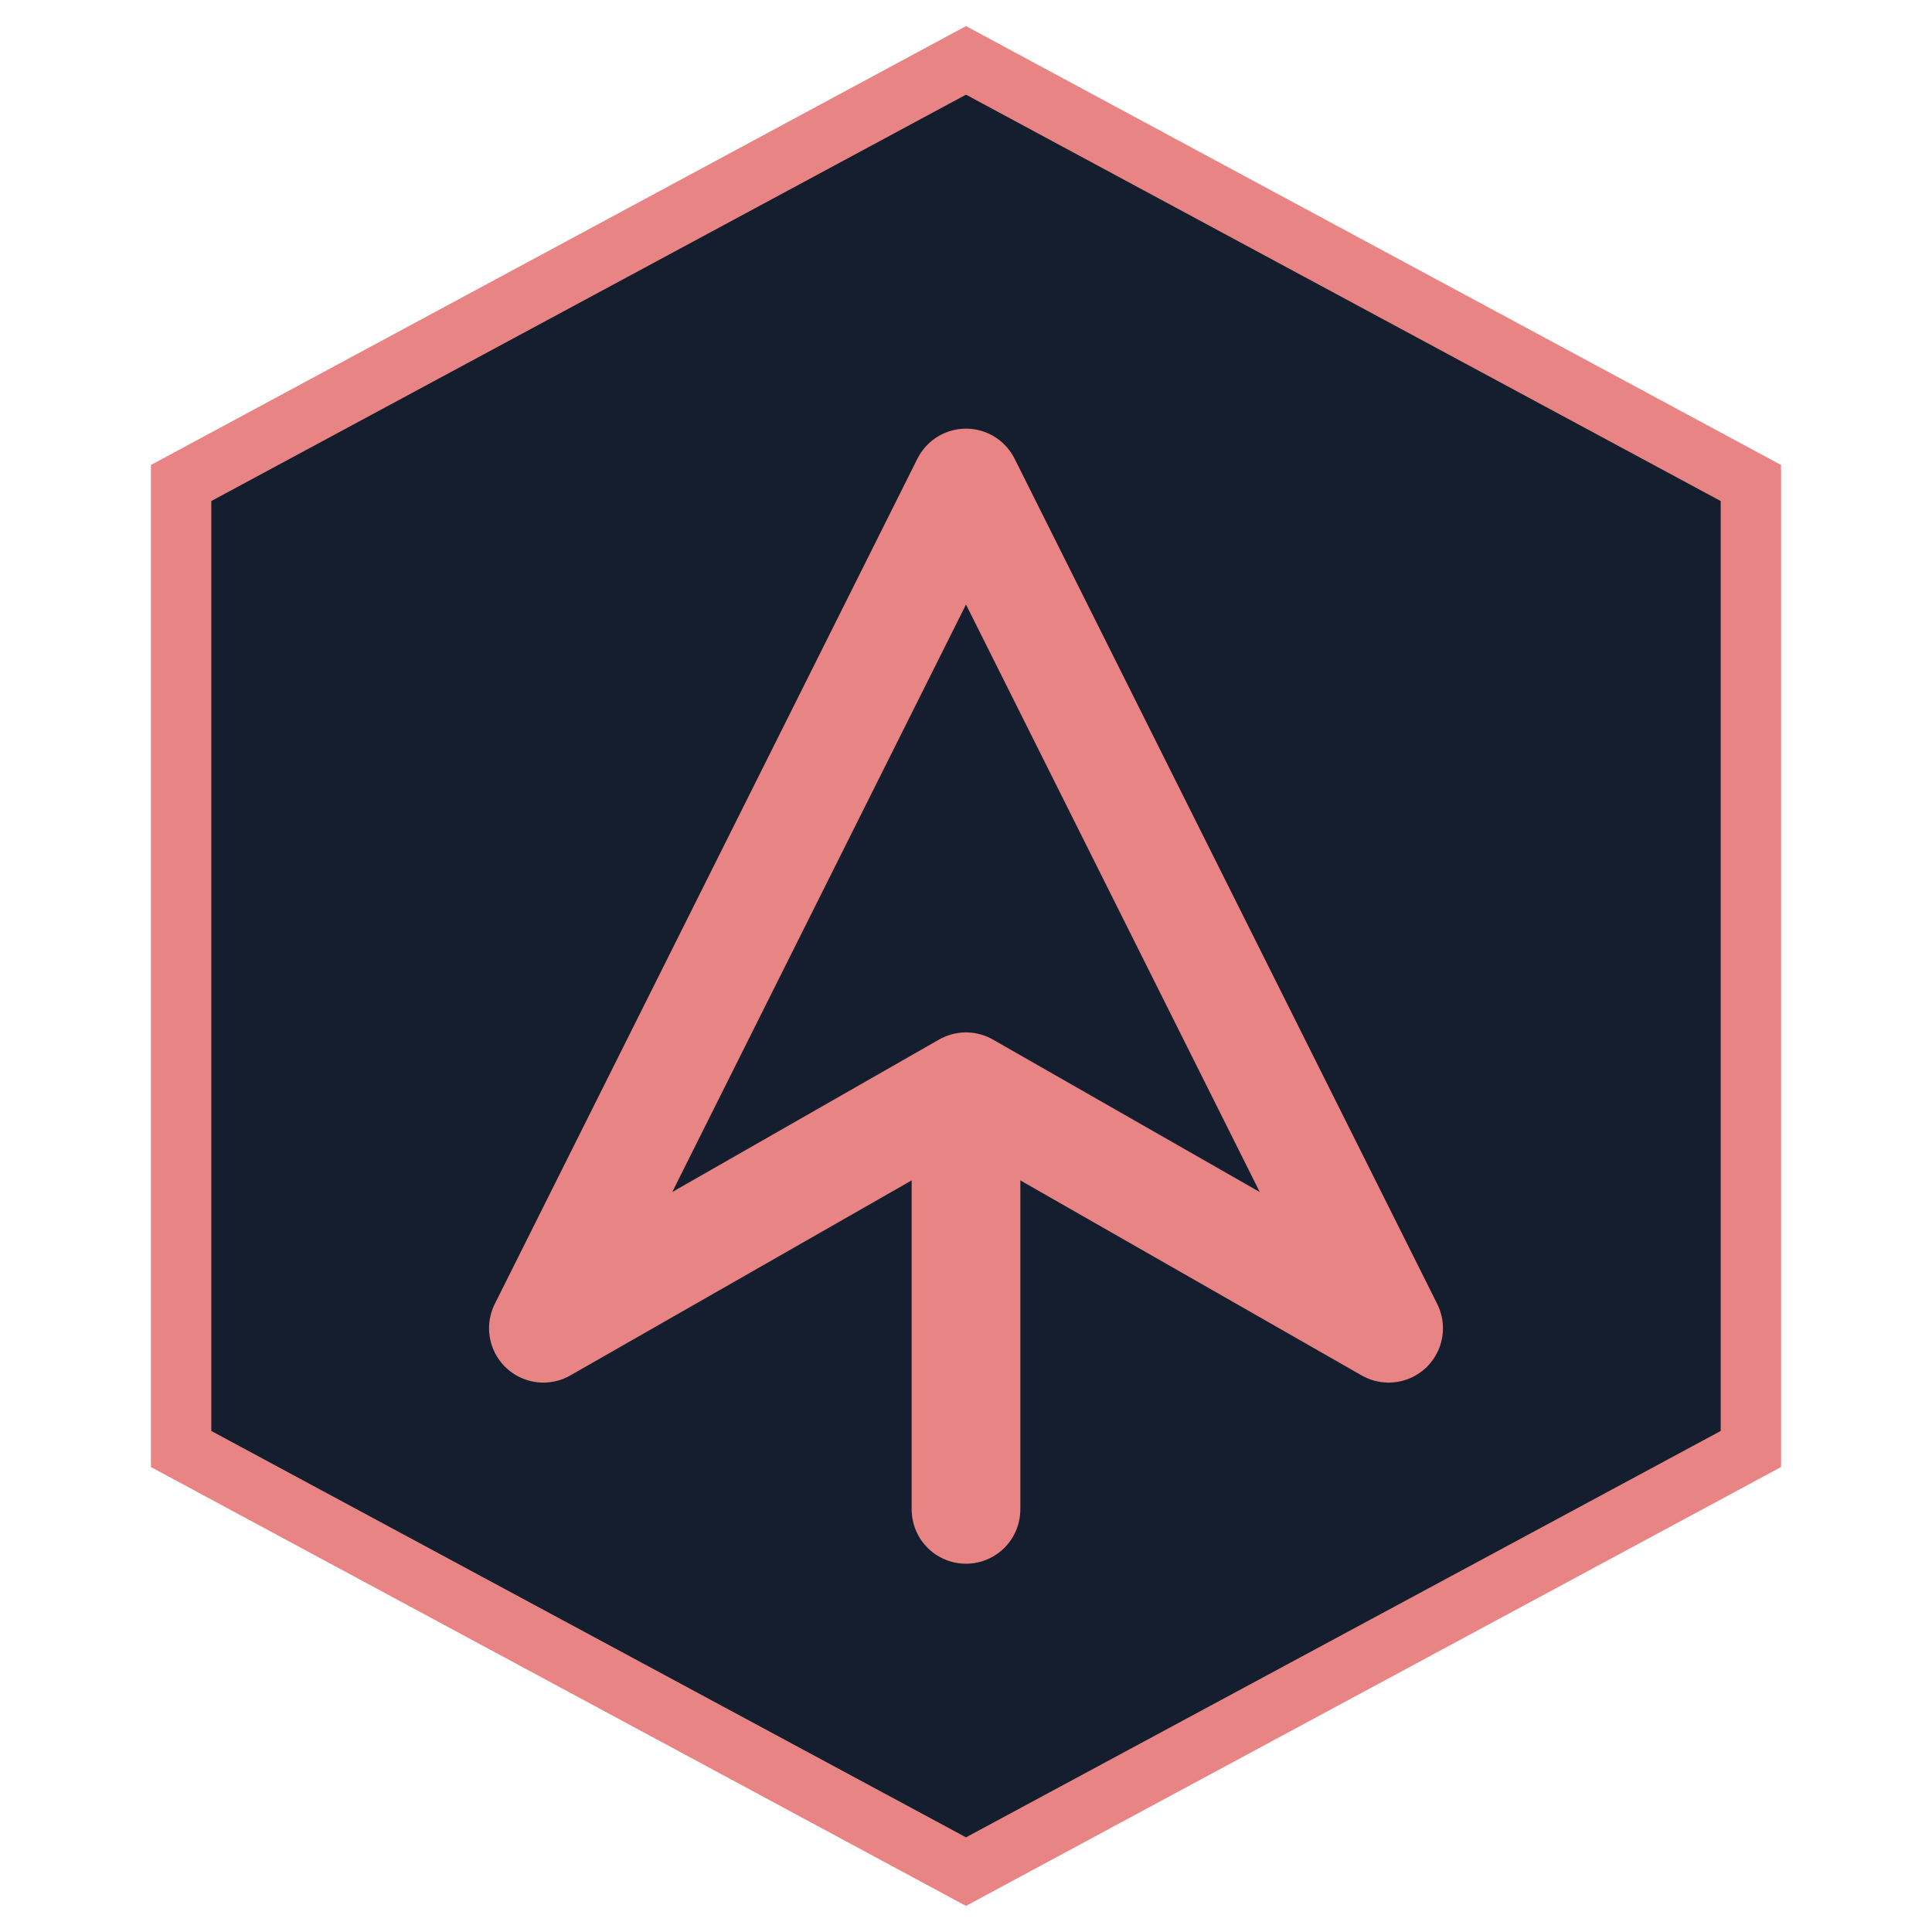
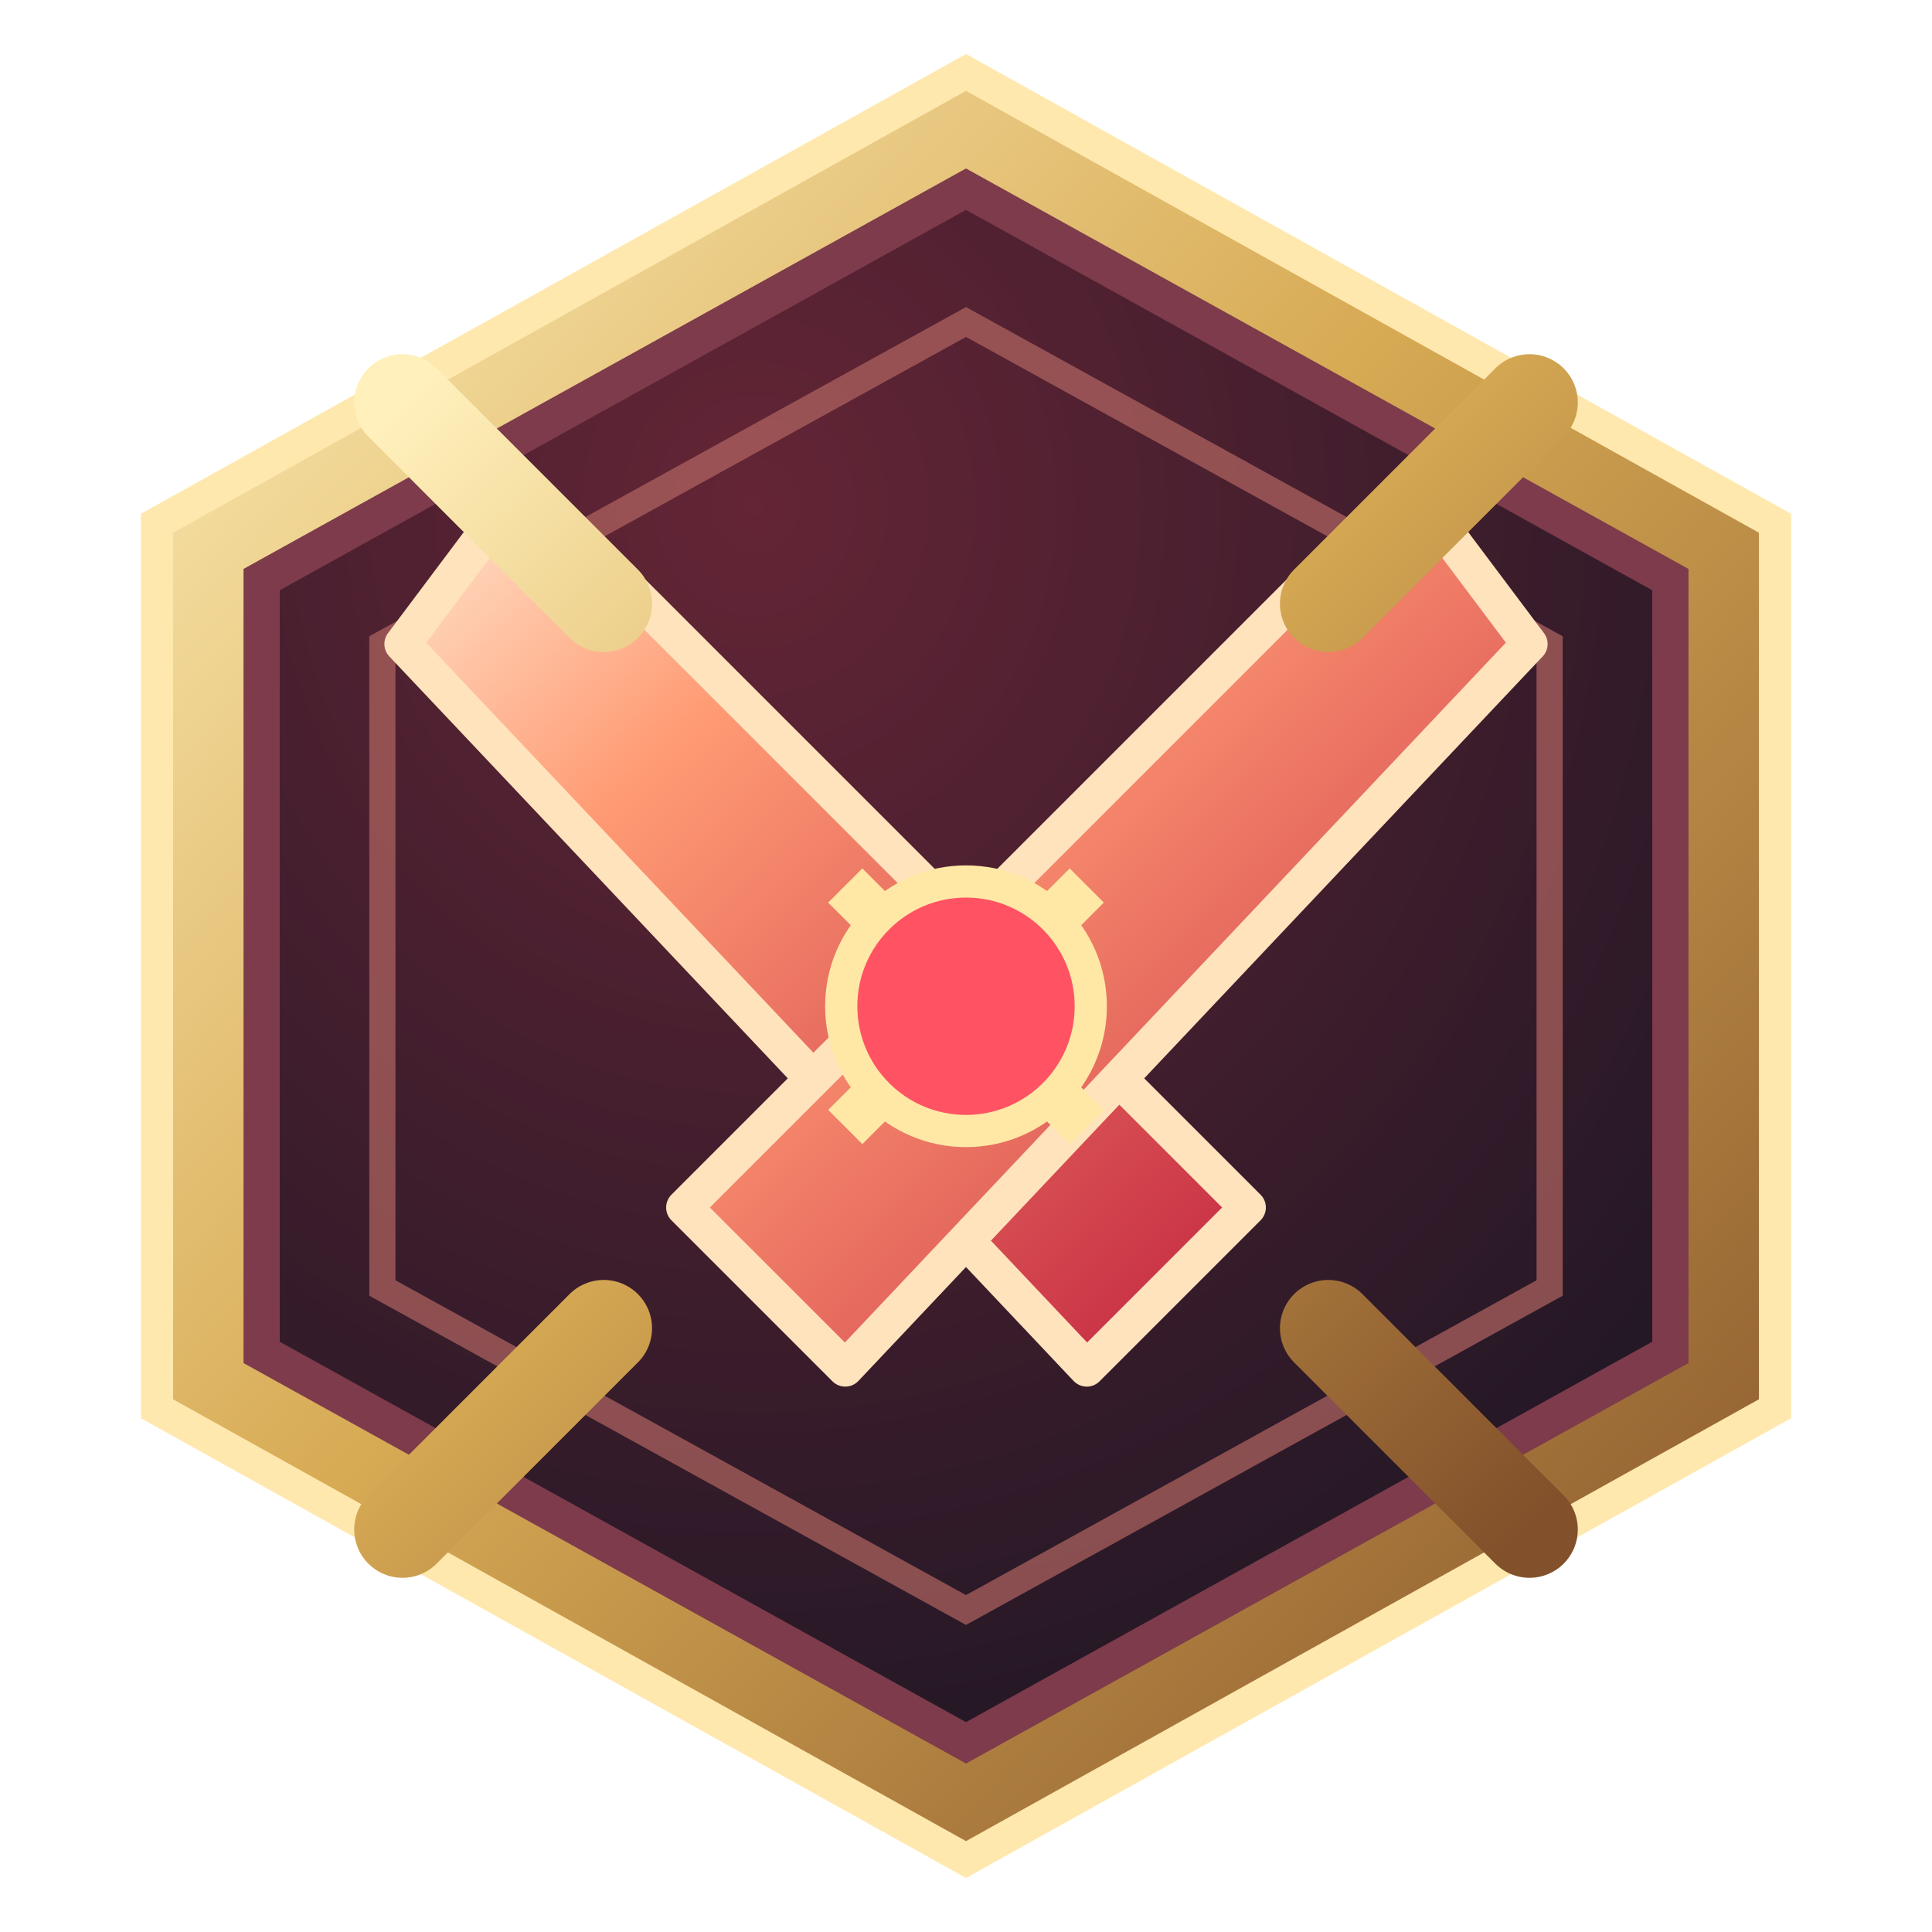
- <svg xmlns="http://www.w3.org/2000/svg" viewBox="0 0 32 32">
-   <path d="m16 1 13 7v16l-13 7-13-7V8Z" fill="#141e2e" stroke="#e98484" />
-   <path d="M16 8 9 22l7-4 7 4-7-14M16 18v7" fill="none" stroke="#e98484" stroke-width="1.8" stroke-linejoin="round" stroke-linecap="round" />
+ <svg xmlns="http://www.w3.org/2000/svg" viewBox="0 0 48 48">
+   <defs>
+     <linearGradient id="gold" x2="1" y2="1">
+       <stop stop-color="#fff0bc" />
+       <stop offset=".45" stop-color="#d7aa54" />
+       <stop offset="1" stop-color="#82502a" />
+     </linearGradient>
+     <radialGradient id="bg" cx=".35" cy=".2" r="1">
+       <stop stop-color="#642536" />
+       <stop offset="1" stop-color="#171522" />
+     </radialGradient>
+     <linearGradient id="blade" x2=".9" y2="1">
+       <stop stop-color="#ffe8d0" />
+       <stop offset=".32" stop-color="#ff9b74" />
+       <stop offset="1" stop-color="#c62c43" />
+     </linearGradient>
+   </defs>
+   <path d="M24 1.8 44.1 13v22L24 46.2 3.9 35V13Z" fill="url(#gold)" stroke="#ffe8ae" stroke-width=".8" />
+   <path d="M24 4.7 41.5 14.4v19.2L24 43.3 6.5 33.6V14.4Z" fill="url(#bg)" stroke="#7d3b4b" stroke-width=".9" />
+   <path d="M24 8 38.5 16v16L24 40 9.5 32V16Z" fill="none" stroke="#b26662" stroke-opacity=".7" stroke-width=".65" />
+   <path d="m13 12 18 18-4 4L10 16z" fill="url(#blade)" stroke="#ffe3bd" stroke-width=".9" stroke-linejoin="round" />
+   <path d="m35 12-18 18 4 4 17-18z" fill="url(#blade)" stroke="#ffe3bd" stroke-width=".9" stroke-linejoin="round" />
+   <path d="m10 10 5 5m18 18 5 5m0-28-5 5M15 33l-5 5" fill="none" stroke="url(#gold)" stroke-width="2.4" stroke-linecap="round" />
+   <path d="m21 22 6 6m-6 0 6-6" stroke="#ffe8a5" stroke-width="1.2" />
+   <circle cx="24" cy="25" r="3.1" fill="#ff5364" stroke="#ffe8a5" stroke-width=".8" />
</svg>
